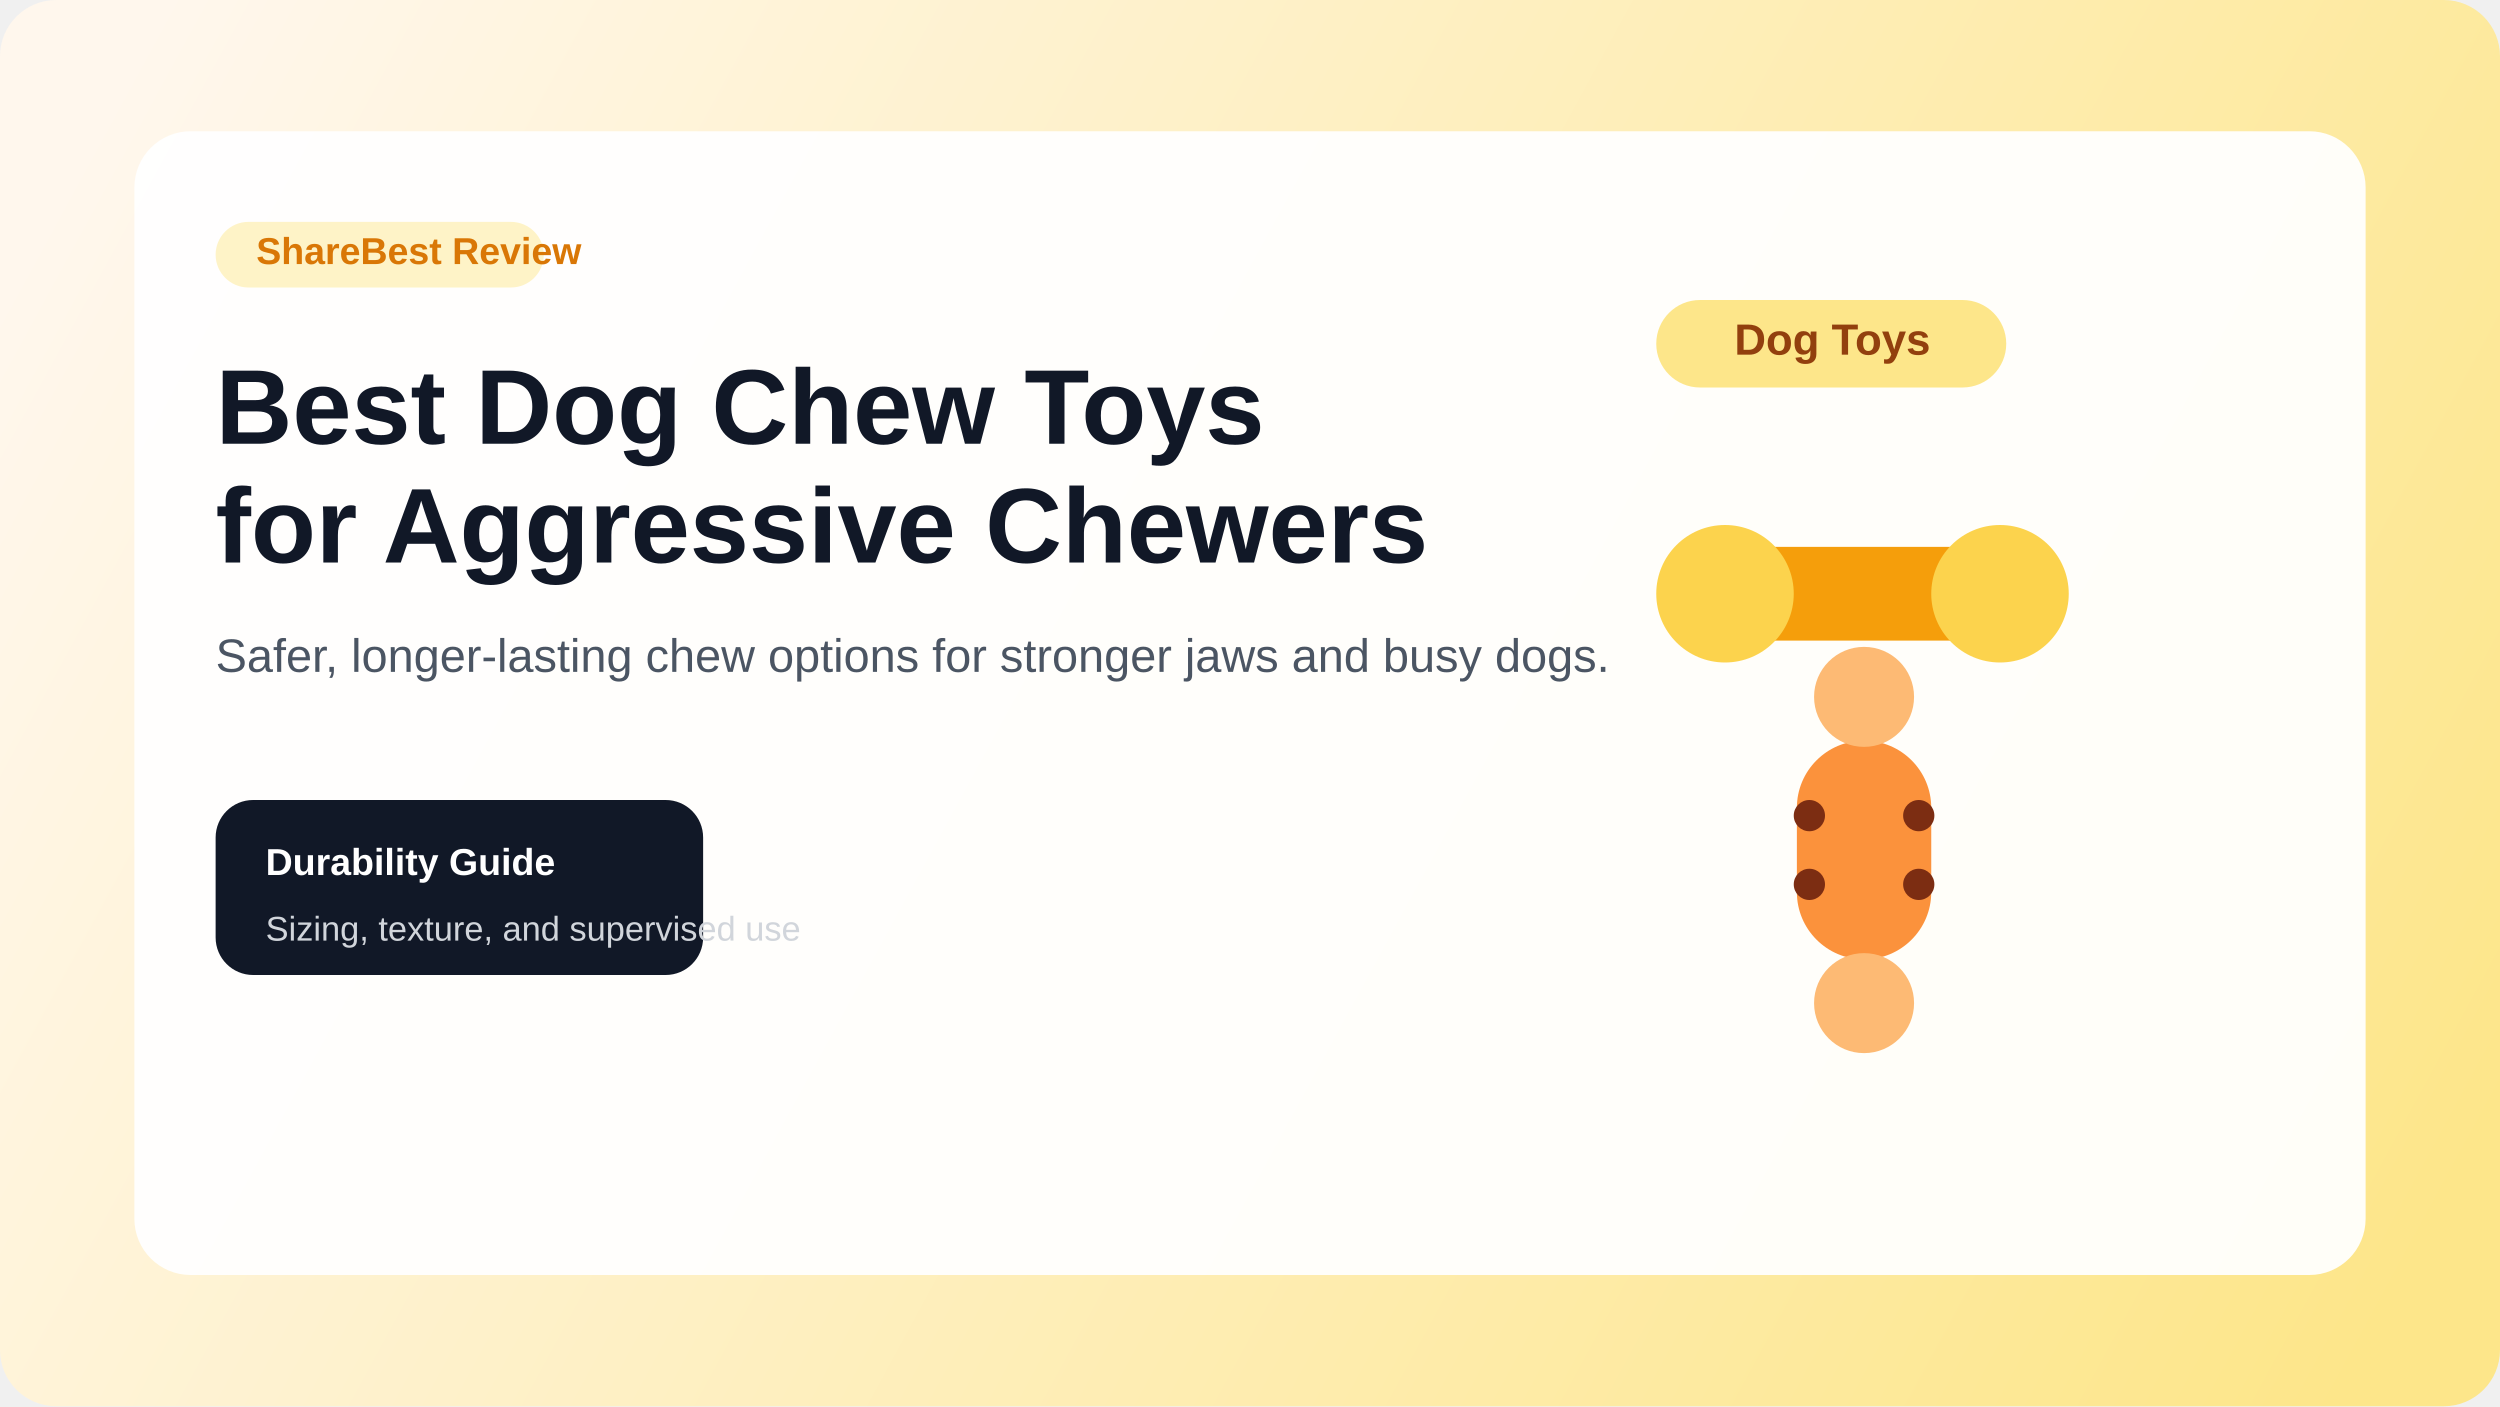
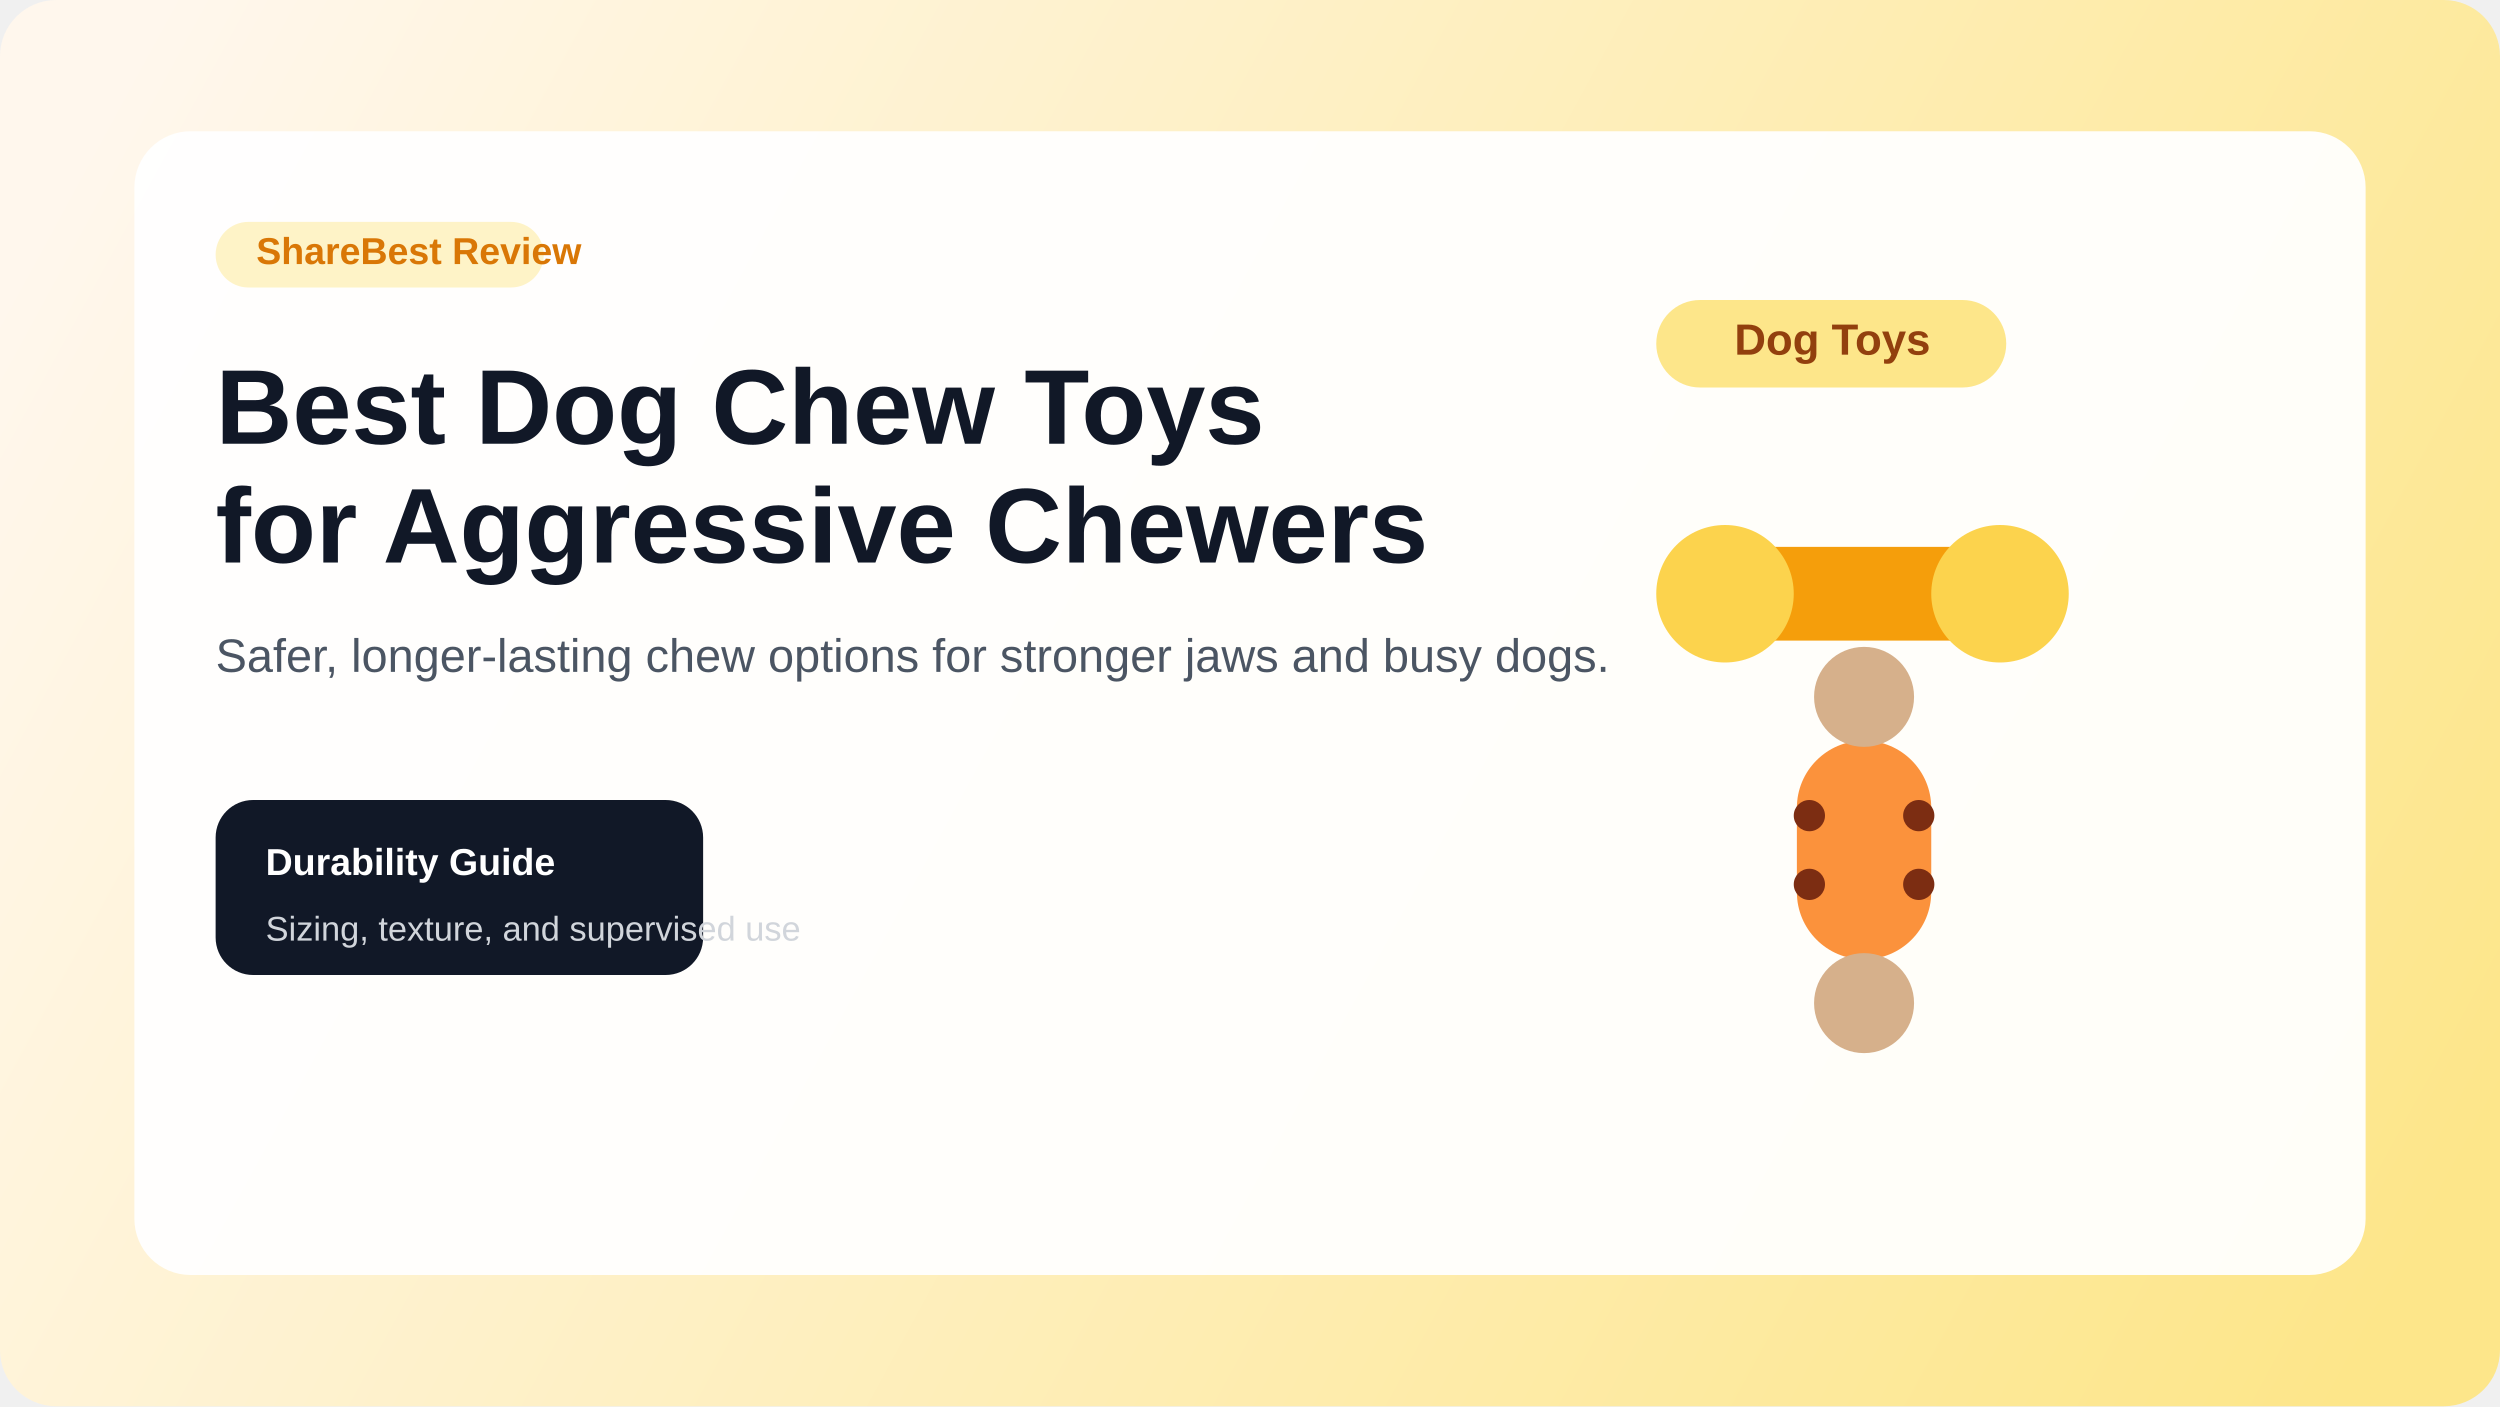
<svg xmlns="http://www.w3.org/2000/svg" width="1600" height="900" viewBox="0 0 1600 900" fill="none">
  <rect width="1600" height="900" rx="36" fill="url(#bg)" />
  <rect x="86" y="84" width="1428" height="732" rx="36" fill="white" fill-opacity="0.94" />
  <rect x="138" y="142" width="210" height="42" rx="21" fill="#FEF3C7" />
  <text x="164" y="169" fill="#D97706" font-family="Arial, sans-serif" font-size="24" font-weight="700">ShareBest Review</text>
  <text x="138" y="284" fill="#111827" font-family="Arial, sans-serif" font-size="68" font-weight="800">Best Dog Chew Toys</text>
  <text x="138" y="360" fill="#111827" font-family="Arial, sans-serif" font-size="68" font-weight="800">for Aggressive Chewers</text>
  <text x="138" y="430" fill="#4B5563" font-family="Arial, sans-serif" font-size="30">Safer, longer-lasting chew options for stronger jaws and busy dogs.</text>
  <rect x="138" y="512" width="312" height="112" rx="24" fill="#111827" />
  <text x="170" y="560" fill="white" font-family="Arial, sans-serif" font-size="24" font-weight="700">Durability Guide</text>
  <text x="170" y="602" fill="#D1D5DB" font-family="Arial, sans-serif" font-size="22">Sizing, texture, and supervised use</text>
  <rect x="1060" y="192" width="224" height="56" rx="28" fill="#FDE68A" />
  <text x="1110" y="227" fill="#92400E" font-family="Arial, sans-serif" font-size="28" font-weight="700">Dog Toys</text>
  <rect x="1082" y="350" width="220" height="60" rx="30" fill="#F59E0B" />
  <circle cx="1104" cy="380" r="44" fill="#FCD34D" />
  <circle cx="1280" cy="380" r="44" fill="#FCD34D" />
  <rect x="1150" y="474" width="86" height="140" rx="43" fill="#FB923C" />
-   <circle cx="1193" cy="446" r="32" fill="#FDBA74" />
-   <circle cx="1193" cy="642" r="32" fill="#FDBA74" />
+   <circle cx="1193" cy="446" r="32" fill="#d6b08b" />
+   <circle cx="1193" cy="642" r="32" fill="#d6b08b" />
  <circle cx="1158" cy="522" r="10" fill="#7C2D12" />
  <circle cx="1228" cy="522" r="10" fill="#7C2D12" />
  <circle cx="1158" cy="566" r="10" fill="#7C2D12" />
  <circle cx="1228" cy="566" r="10" fill="#7C2D12" />
  <defs>
    <linearGradient id="bg" x1="70" y1="64" x2="1520" y2="854" gradientUnits="userSpaceOnUse">
      <stop stop-color="#FFF7ED" />
      <stop offset="1" stop-color="#FDE68A" />
    </linearGradient>
  </defs>
</svg>
